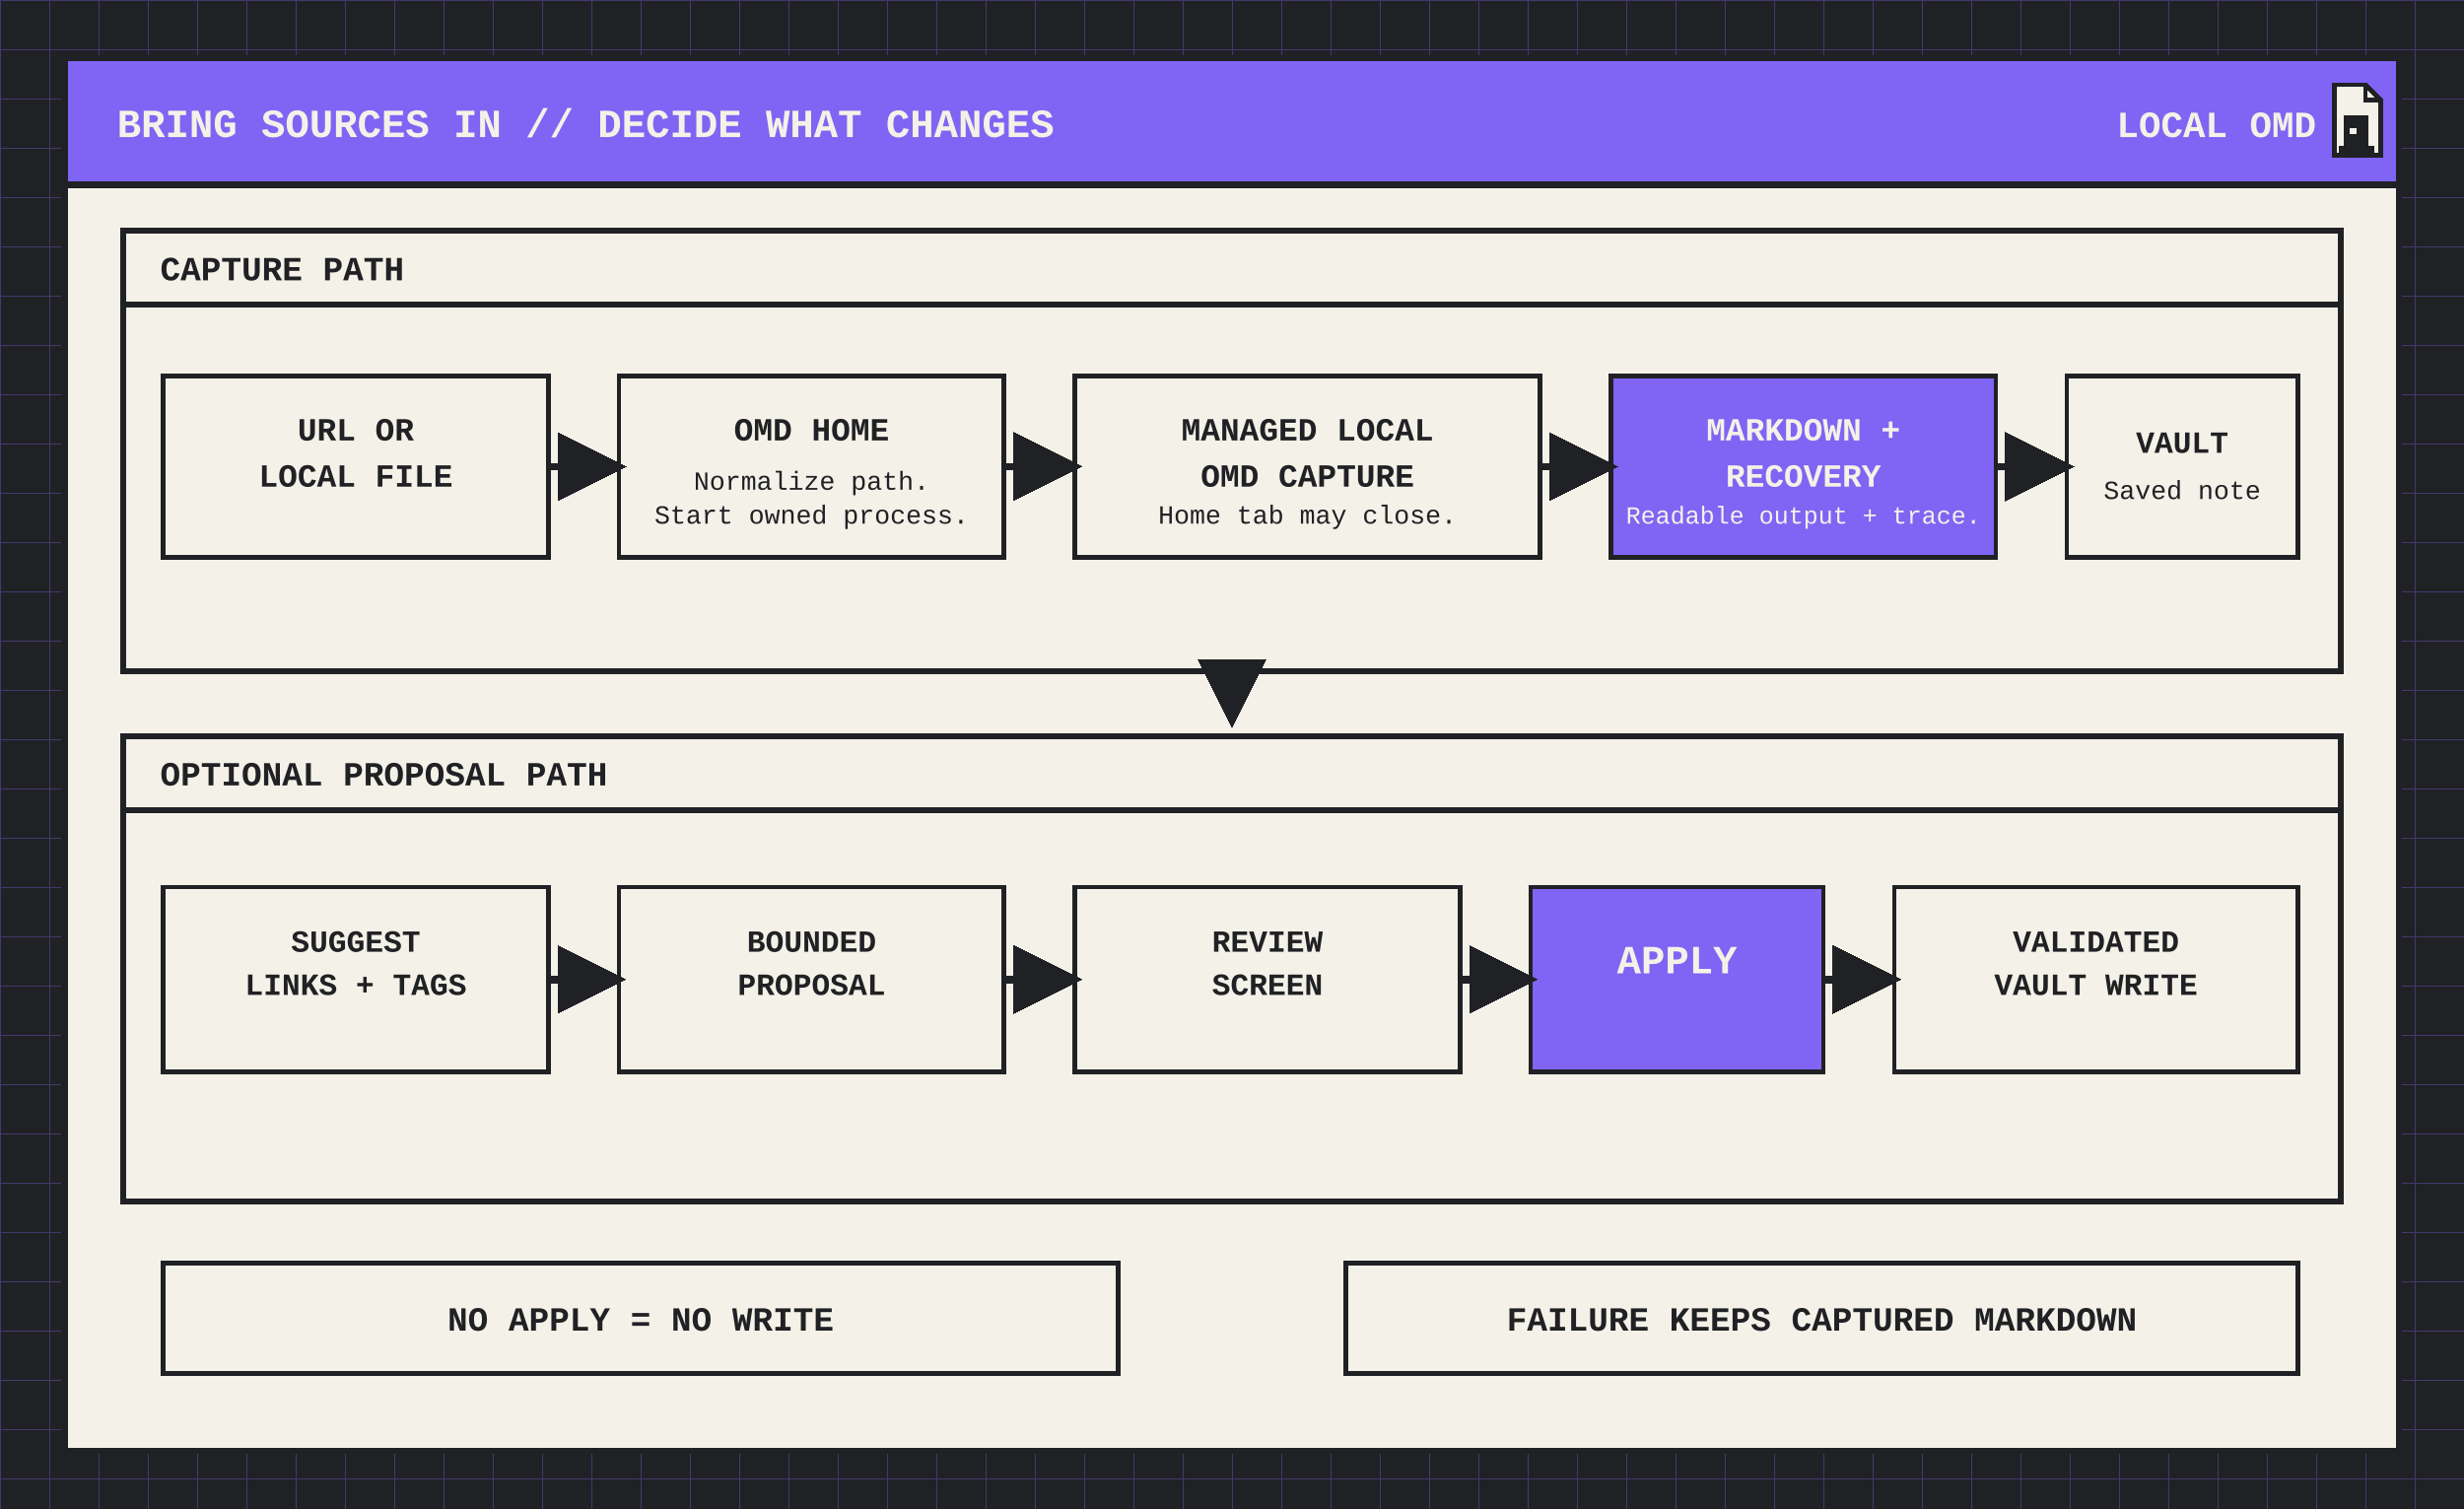
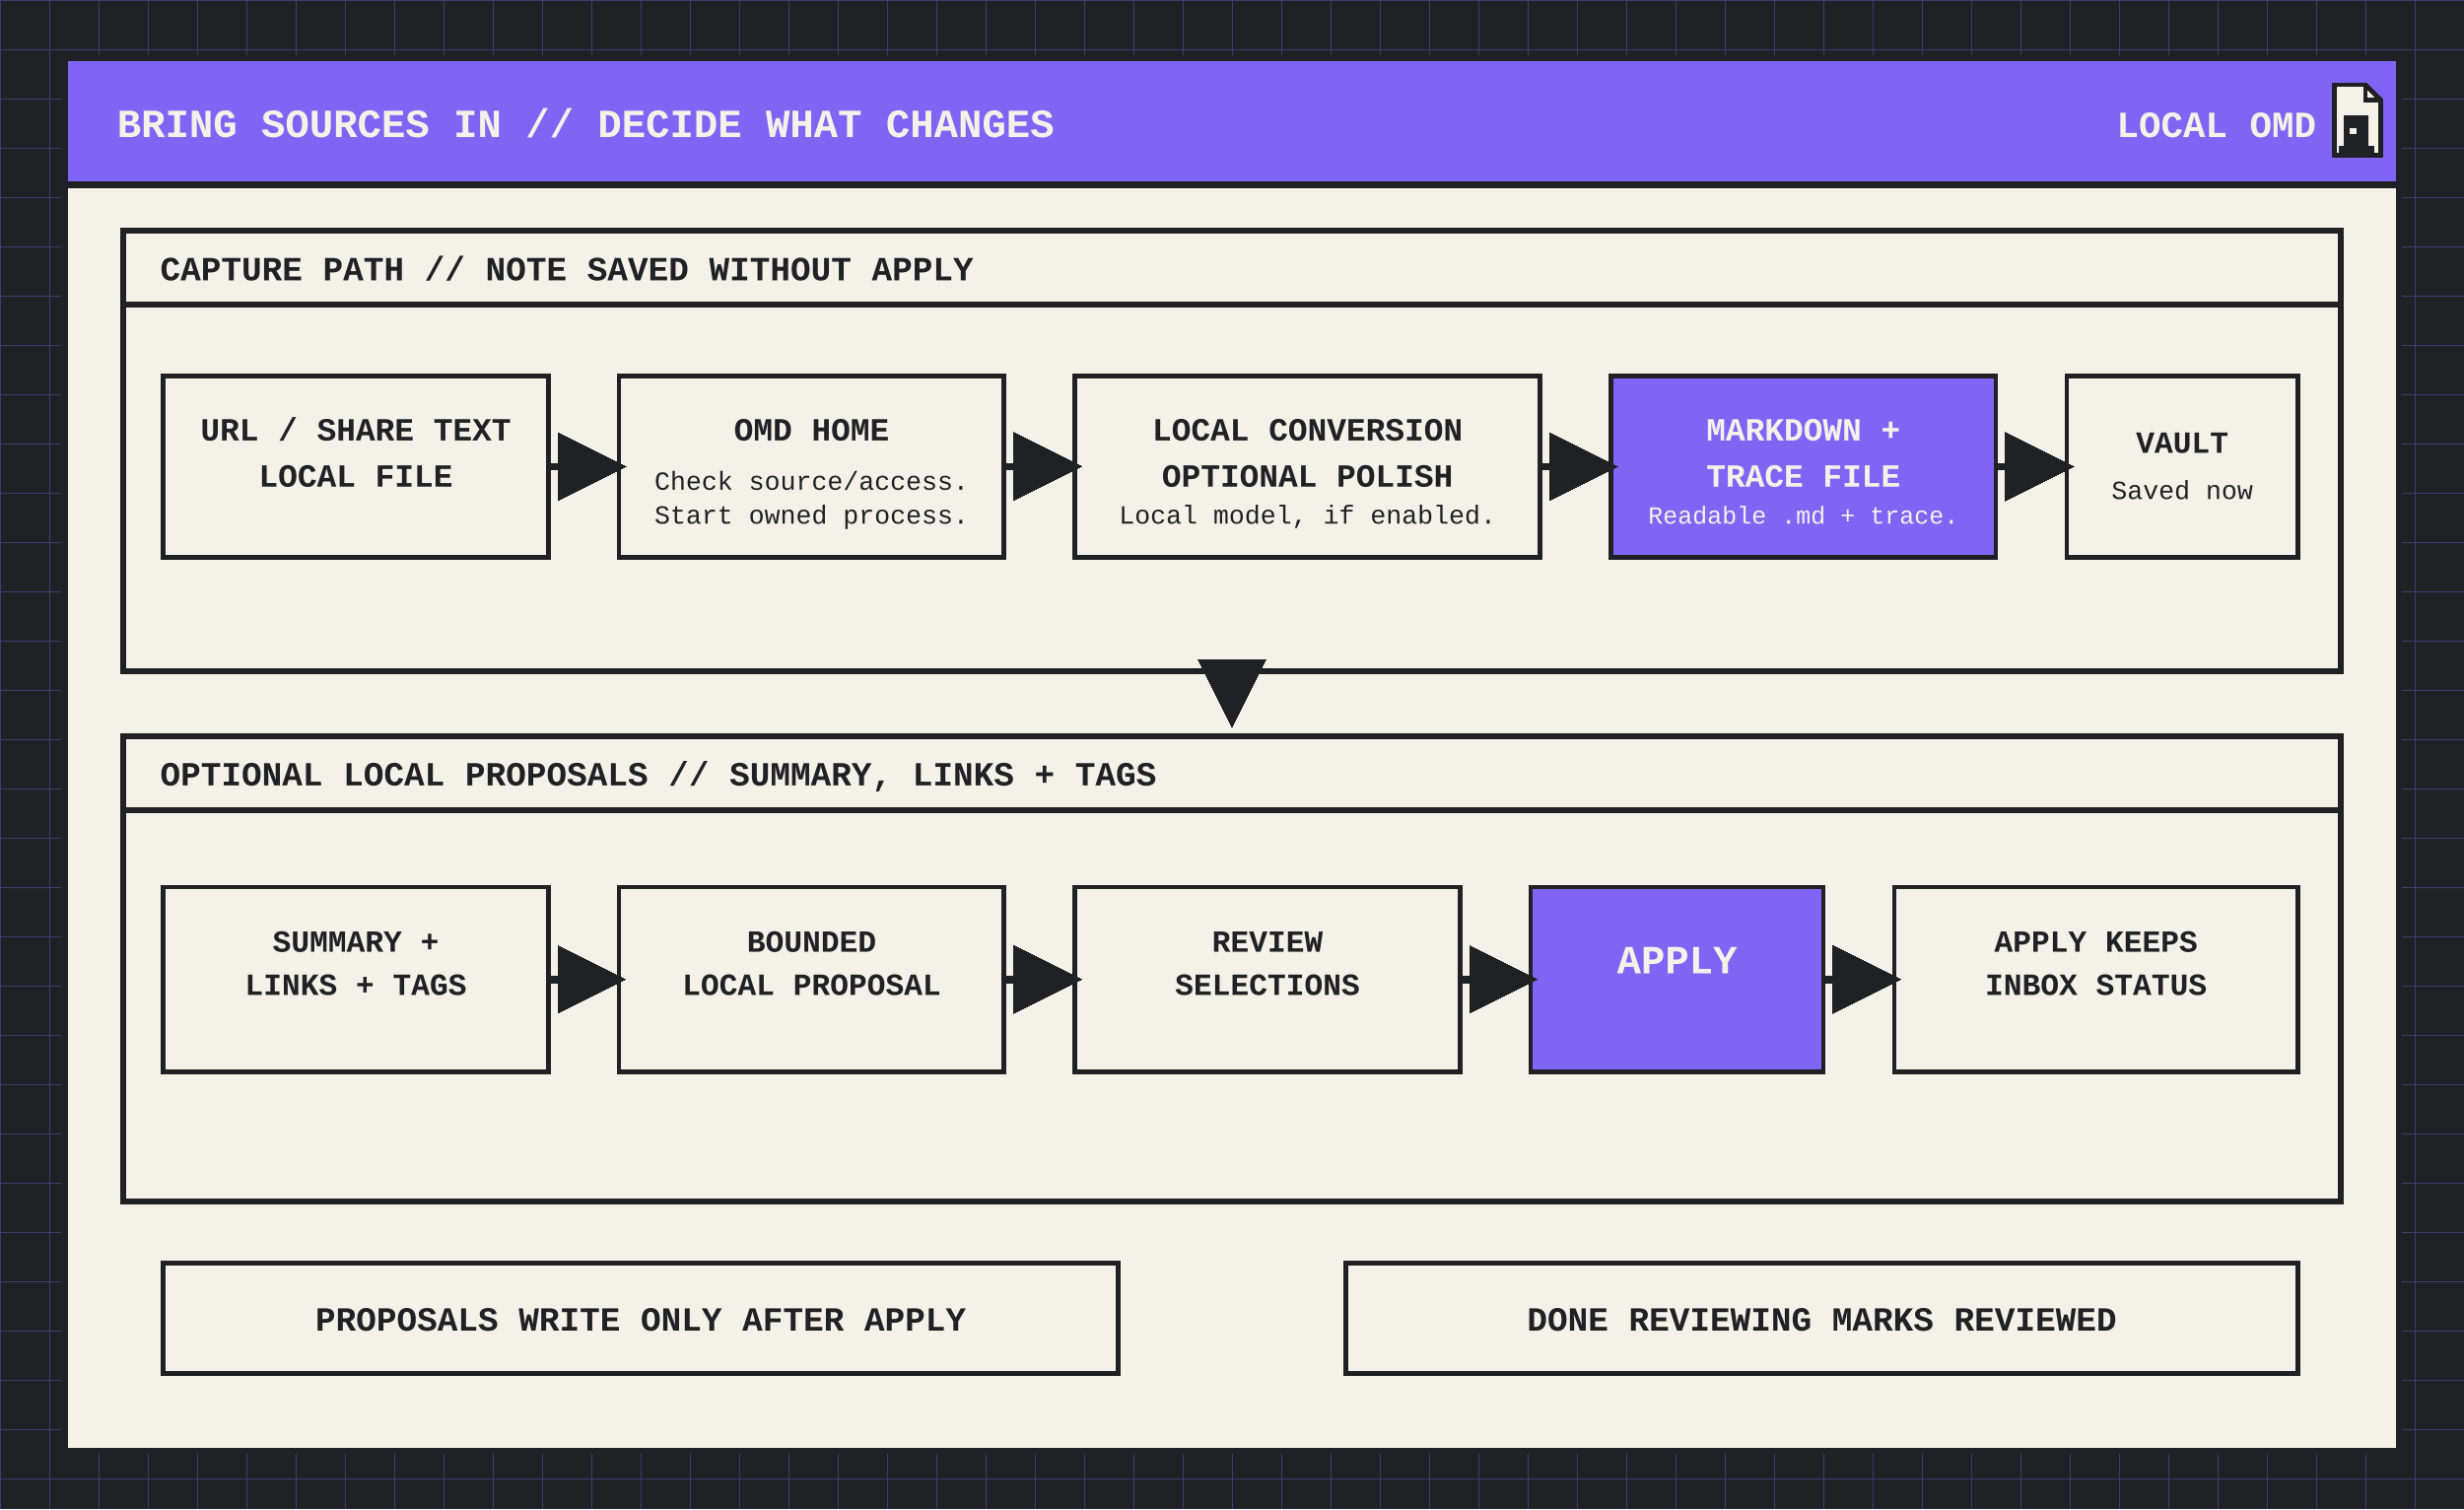
<svg xmlns="http://www.w3.org/2000/svg" viewBox="0 0 1600 980" role="img" aria-labelledby="title desc" shape-rendering="crispEdges">
  <defs>
    <pattern id="grid" width="32" height="32" patternUnits="userSpaceOnUse">
      <path d="M32 0H0V32" fill="none" stroke="#8064F4" stroke-width="1" opacity="0.45" />
    </pattern>
    <marker id="arrow" markerWidth="9" markerHeight="9" refX="8" refY="4.5" orient="auto" markerUnits="strokeWidth">
      <path d="M0,0 L9,4.5 L0,9 z" fill="#202124" />
    </marker>
  </defs>
  <rect width="1600" height="980" fill="#202124" />
  <rect width="1600" height="980" fill="url(#grid)" opacity="0.8" />
  <rect x="42" y="38" width="1516" height="904" fill="#F4F1E8" stroke="#202124" stroke-width="4" />
  <rect x="42" y="38" width="1516" height="82" fill="#8064F4" stroke="#202124" stroke-width="4" />
  <text x="76" y="89" font-family="Courier New, monospace" font-size="26" font-weight="700" fill="#F4F1E8">BRING SOURCES IN // DECIDE WHAT CHANGES</text>
  <text x="1504" y="89" text-anchor="end" font-family="Courier New, monospace" font-size="24" font-weight="700" fill="#F4F1E8">LOCAL OMD</text>
  <path d="M1516 55H1536L1546 65V101H1516Z" fill="#F4F1E8" stroke="#202124" stroke-width="3" />
  <path d="M1536 55V65H1546" fill="none" stroke="#202124" stroke-width="3" />
  <path d="M1522 95V75H1538V95H1542V99H1519V95Z" fill="#202124" />
  <rect x="1526" y="83" width="4" height="4" fill="#F4F1E8" />
  <rect x="80" y="150" width="1440" height="286" fill="#F4F1E8" stroke="#202124" stroke-width="4" />
  <rect x="80" y="150" width="1440" height="48" fill="#F4F1E8" stroke="#202124" stroke-width="4" />
-   <text x="104" y="182" font-family="Courier New, monospace" font-size="22" font-weight="700" fill="#202124">CAPTURE PATH</text>
+   <text x="104" y="182" font-family="Courier New, monospace" font-size="22" font-weight="700" fill="#202124">CAPTURE PATH // NOTE SAVED WITHOUT APPLY</text>
  <rect x="106" y="244" width="250" height="118" fill="#F4F1E8" stroke="#202124" stroke-width="3" />
  <rect x="402" y="244" width="250" height="118" fill="#F4F1E8" stroke="#202124" stroke-width="3" />
  <rect x="698" y="244" width="302" height="118" fill="#F4F1E8" stroke="#202124" stroke-width="3" />
  <rect x="1046" y="244" width="250" height="118" fill="#8064F4" stroke="#202124" stroke-width="3" />
  <rect x="1342" y="244" width="150" height="118" fill="#F4F1E8" stroke="#202124" stroke-width="3" />
-   <text x="231" y="286" text-anchor="middle" font-family="Courier New, monospace" font-size="21" font-weight="700" fill="#202124">URL OR</text>
+   <text x="231" y="286" text-anchor="middle" font-family="Courier New, monospace" font-size="21" font-weight="700" fill="#202124">URL / SHARE TEXT</text>
  <text x="231" y="316" text-anchor="middle" font-family="Courier New, monospace" font-size="21" font-weight="700" fill="#202124">LOCAL FILE</text>
  <text x="527" y="286" text-anchor="middle" font-family="Courier New, monospace" font-size="21" font-weight="700" fill="#202124">OMD HOME</text>
-   <text x="527" y="318" text-anchor="middle" font-family="Courier New, monospace" font-size="17" fill="#202124">Normalize path.</text>
+   <text x="527" y="318" text-anchor="middle" font-family="Courier New, monospace" font-size="17" fill="#202124">Check source/access.</text>
  <text x="527" y="340" text-anchor="middle" font-family="Courier New, monospace" font-size="17" fill="#202124">Start owned process.</text>
-   <text x="849" y="286" text-anchor="middle" font-family="Courier New, monospace" font-size="21" font-weight="700" fill="#202124">MANAGED LOCAL</text>
-   <text x="849" y="316" text-anchor="middle" font-family="Courier New, monospace" font-size="21" font-weight="700" fill="#202124">OMD CAPTURE</text>
-   <text x="849" y="340" text-anchor="middle" font-family="Courier New, monospace" font-size="17" fill="#202124">Home tab may close.</text>
+   <text x="849" y="286" text-anchor="middle" font-family="Courier New, monospace" font-size="21" font-weight="700" fill="#202124">LOCAL CONVERSION</text>
+   <text x="849" y="316" text-anchor="middle" font-family="Courier New, monospace" font-size="21" font-weight="700" fill="#202124">OPTIONAL POLISH</text>
+   <text x="849" y="340" text-anchor="middle" font-family="Courier New, monospace" font-size="17" fill="#202124">Local model, if enabled.</text>
  <text x="1171" y="286" text-anchor="middle" font-family="Courier New, monospace" font-size="21" font-weight="700" fill="#F4F1E8">MARKDOWN +</text>
-   <text x="1171" y="316" text-anchor="middle" font-family="Courier New, monospace" font-size="21" font-weight="700" fill="#F4F1E8">RECOVERY</text>
-   <text x="1171" y="340" text-anchor="middle" font-family="Courier New, monospace" font-size="16" fill="#F4F1E8">Readable output + trace.</text>
+   <text x="1171" y="316" text-anchor="middle" font-family="Courier New, monospace" font-size="21" font-weight="700" fill="#F4F1E8">TRACE FILE</text>
+   <text x="1171" y="340" text-anchor="middle" font-family="Courier New, monospace" font-size="16" fill="#F4F1E8">Readable .md + trace.</text>
  <text x="1417" y="294" text-anchor="middle" font-family="Courier New, monospace" font-size="20" font-weight="700" fill="#202124">VAULT</text>
-   <text x="1417" y="324" text-anchor="middle" font-family="Courier New, monospace" font-size="17" fill="#202124">Saved note</text>
+   <text x="1417" y="324" text-anchor="middle" font-family="Courier New, monospace" font-size="17" fill="#202124">Saved now</text>
  <line x1="356" y1="303" x2="402" y2="303" stroke="#202124" stroke-width="5" marker-end="url(#arrow)" />
  <line x1="652" y1="303" x2="698" y2="303" stroke="#202124" stroke-width="5" marker-end="url(#arrow)" />
  <line x1="1000" y1="303" x2="1046" y2="303" stroke="#202124" stroke-width="5" marker-end="url(#arrow)" />
  <line x1="1296" y1="303" x2="1342" y2="303" stroke="#202124" stroke-width="5" marker-end="url(#arrow)" />
  <line x1="800" y1="436" x2="800" y2="468" stroke="#202124" stroke-width="5" marker-end="url(#arrow)" />
  <rect x="80" y="478" width="1440" height="302" fill="#F4F1E8" stroke="#202124" stroke-width="4" />
  <rect x="80" y="478" width="1440" height="48" fill="#F4F1E8" stroke="#202124" stroke-width="4" />
-   <text x="104" y="510" font-family="Courier New, monospace" font-size="22" font-weight="700" fill="#202124">OPTIONAL PROPOSAL PATH</text>
+   <text x="104" y="510" font-family="Courier New, monospace" font-size="22" font-weight="700" fill="#202124">OPTIONAL LOCAL PROPOSALS // SUMMARY, LINKS + TAGS</text>
  <rect x="106" y="576" width="250" height="120" fill="#F4F1E8" stroke="#202124" stroke-width="3" />
  <rect x="402" y="576" width="250" height="120" fill="#F4F1E8" stroke="#202124" stroke-width="3" />
  <rect x="698" y="576" width="250" height="120" fill="#F4F1E8" stroke="#202124" stroke-width="3" />
  <rect x="994" y="576" width="190" height="120" fill="#8064F4" stroke="#202124" stroke-width="3" />
  <rect x="1230" y="576" width="262" height="120" fill="#F4F1E8" stroke="#202124" stroke-width="3" />
-   <text x="231" y="618" text-anchor="middle" font-family="Courier New, monospace" font-size="20" font-weight="700" fill="#202124">SUGGEST</text>
+   <text x="231" y="618" text-anchor="middle" font-family="Courier New, monospace" font-size="20" font-weight="700" fill="#202124">SUMMARY +</text>
  <text x="231" y="646" text-anchor="middle" font-family="Courier New, monospace" font-size="20" font-weight="700" fill="#202124">LINKS + TAGS</text>
  <text x="527" y="618" text-anchor="middle" font-family="Courier New, monospace" font-size="20" font-weight="700" fill="#202124">BOUNDED</text>
-   <text x="527" y="646" text-anchor="middle" font-family="Courier New, monospace" font-size="20" font-weight="700" fill="#202124">PROPOSAL</text>
+   <text x="527" y="646" text-anchor="middle" font-family="Courier New, monospace" font-size="20" font-weight="700" fill="#202124">LOCAL PROPOSAL</text>
  <text x="823" y="618" text-anchor="middle" font-family="Courier New, monospace" font-size="20" font-weight="700" fill="#202124">REVIEW</text>
-   <text x="823" y="646" text-anchor="middle" font-family="Courier New, monospace" font-size="20" font-weight="700" fill="#202124">SCREEN</text>
+   <text x="823" y="646" text-anchor="middle" font-family="Courier New, monospace" font-size="20" font-weight="700" fill="#202124">SELECTIONS</text>
  <text x="1089" y="632" text-anchor="middle" font-family="Courier New, monospace" font-size="26" font-weight="700" fill="#F4F1E8">APPLY</text>
-   <text x="1361" y="618" text-anchor="middle" font-family="Courier New, monospace" font-size="20" font-weight="700" fill="#202124">VALIDATED</text>
-   <text x="1361" y="646" text-anchor="middle" font-family="Courier New, monospace" font-size="20" font-weight="700" fill="#202124">VAULT WRITE</text>
+   <text x="1361" y="618" text-anchor="middle" font-family="Courier New, monospace" font-size="20" font-weight="700" fill="#202124">APPLY KEEPS</text>
+   <text x="1361" y="646" text-anchor="middle" font-family="Courier New, monospace" font-size="20" font-weight="700" fill="#202124">INBOX STATUS</text>
  <line x1="356" y1="636" x2="402" y2="636" stroke="#202124" stroke-width="5" marker-end="url(#arrow)" />
  <line x1="652" y1="636" x2="698" y2="636" stroke="#202124" stroke-width="5" marker-end="url(#arrow)" />
  <line x1="948" y1="636" x2="994" y2="636" stroke="#202124" stroke-width="5" marker-end="url(#arrow)" />
  <line x1="1184" y1="636" x2="1230" y2="636" stroke="#202124" stroke-width="5" marker-end="url(#arrow)" />
  <rect x="106" y="820" width="620" height="72" fill="#F4F1E8" stroke="#202124" stroke-width="3" />
  <rect x="874" y="820" width="618" height="72" fill="#F4F1E8" stroke="#202124" stroke-width="3" />
-   <text x="416" y="864" text-anchor="middle" font-family="Courier New, monospace" font-size="22" font-weight="700" fill="#202124">NO APPLY = NO WRITE</text>
-   <text x="1183" y="864" text-anchor="middle" font-family="Courier New, monospace" font-size="22" font-weight="700" fill="#202124">FAILURE KEEPS CAPTURED MARKDOWN</text>
+   <text x="416" y="864" text-anchor="middle" font-family="Courier New, monospace" font-size="22" font-weight="700" fill="#202124">PROPOSALS WRITE ONLY AFTER APPLY</text>
+   <text x="1183" y="864" text-anchor="middle" font-family="Courier New, monospace" font-size="22" font-weight="700" fill="#202124">DONE REVIEWING MARKS REVIEWED</text>
</svg>
